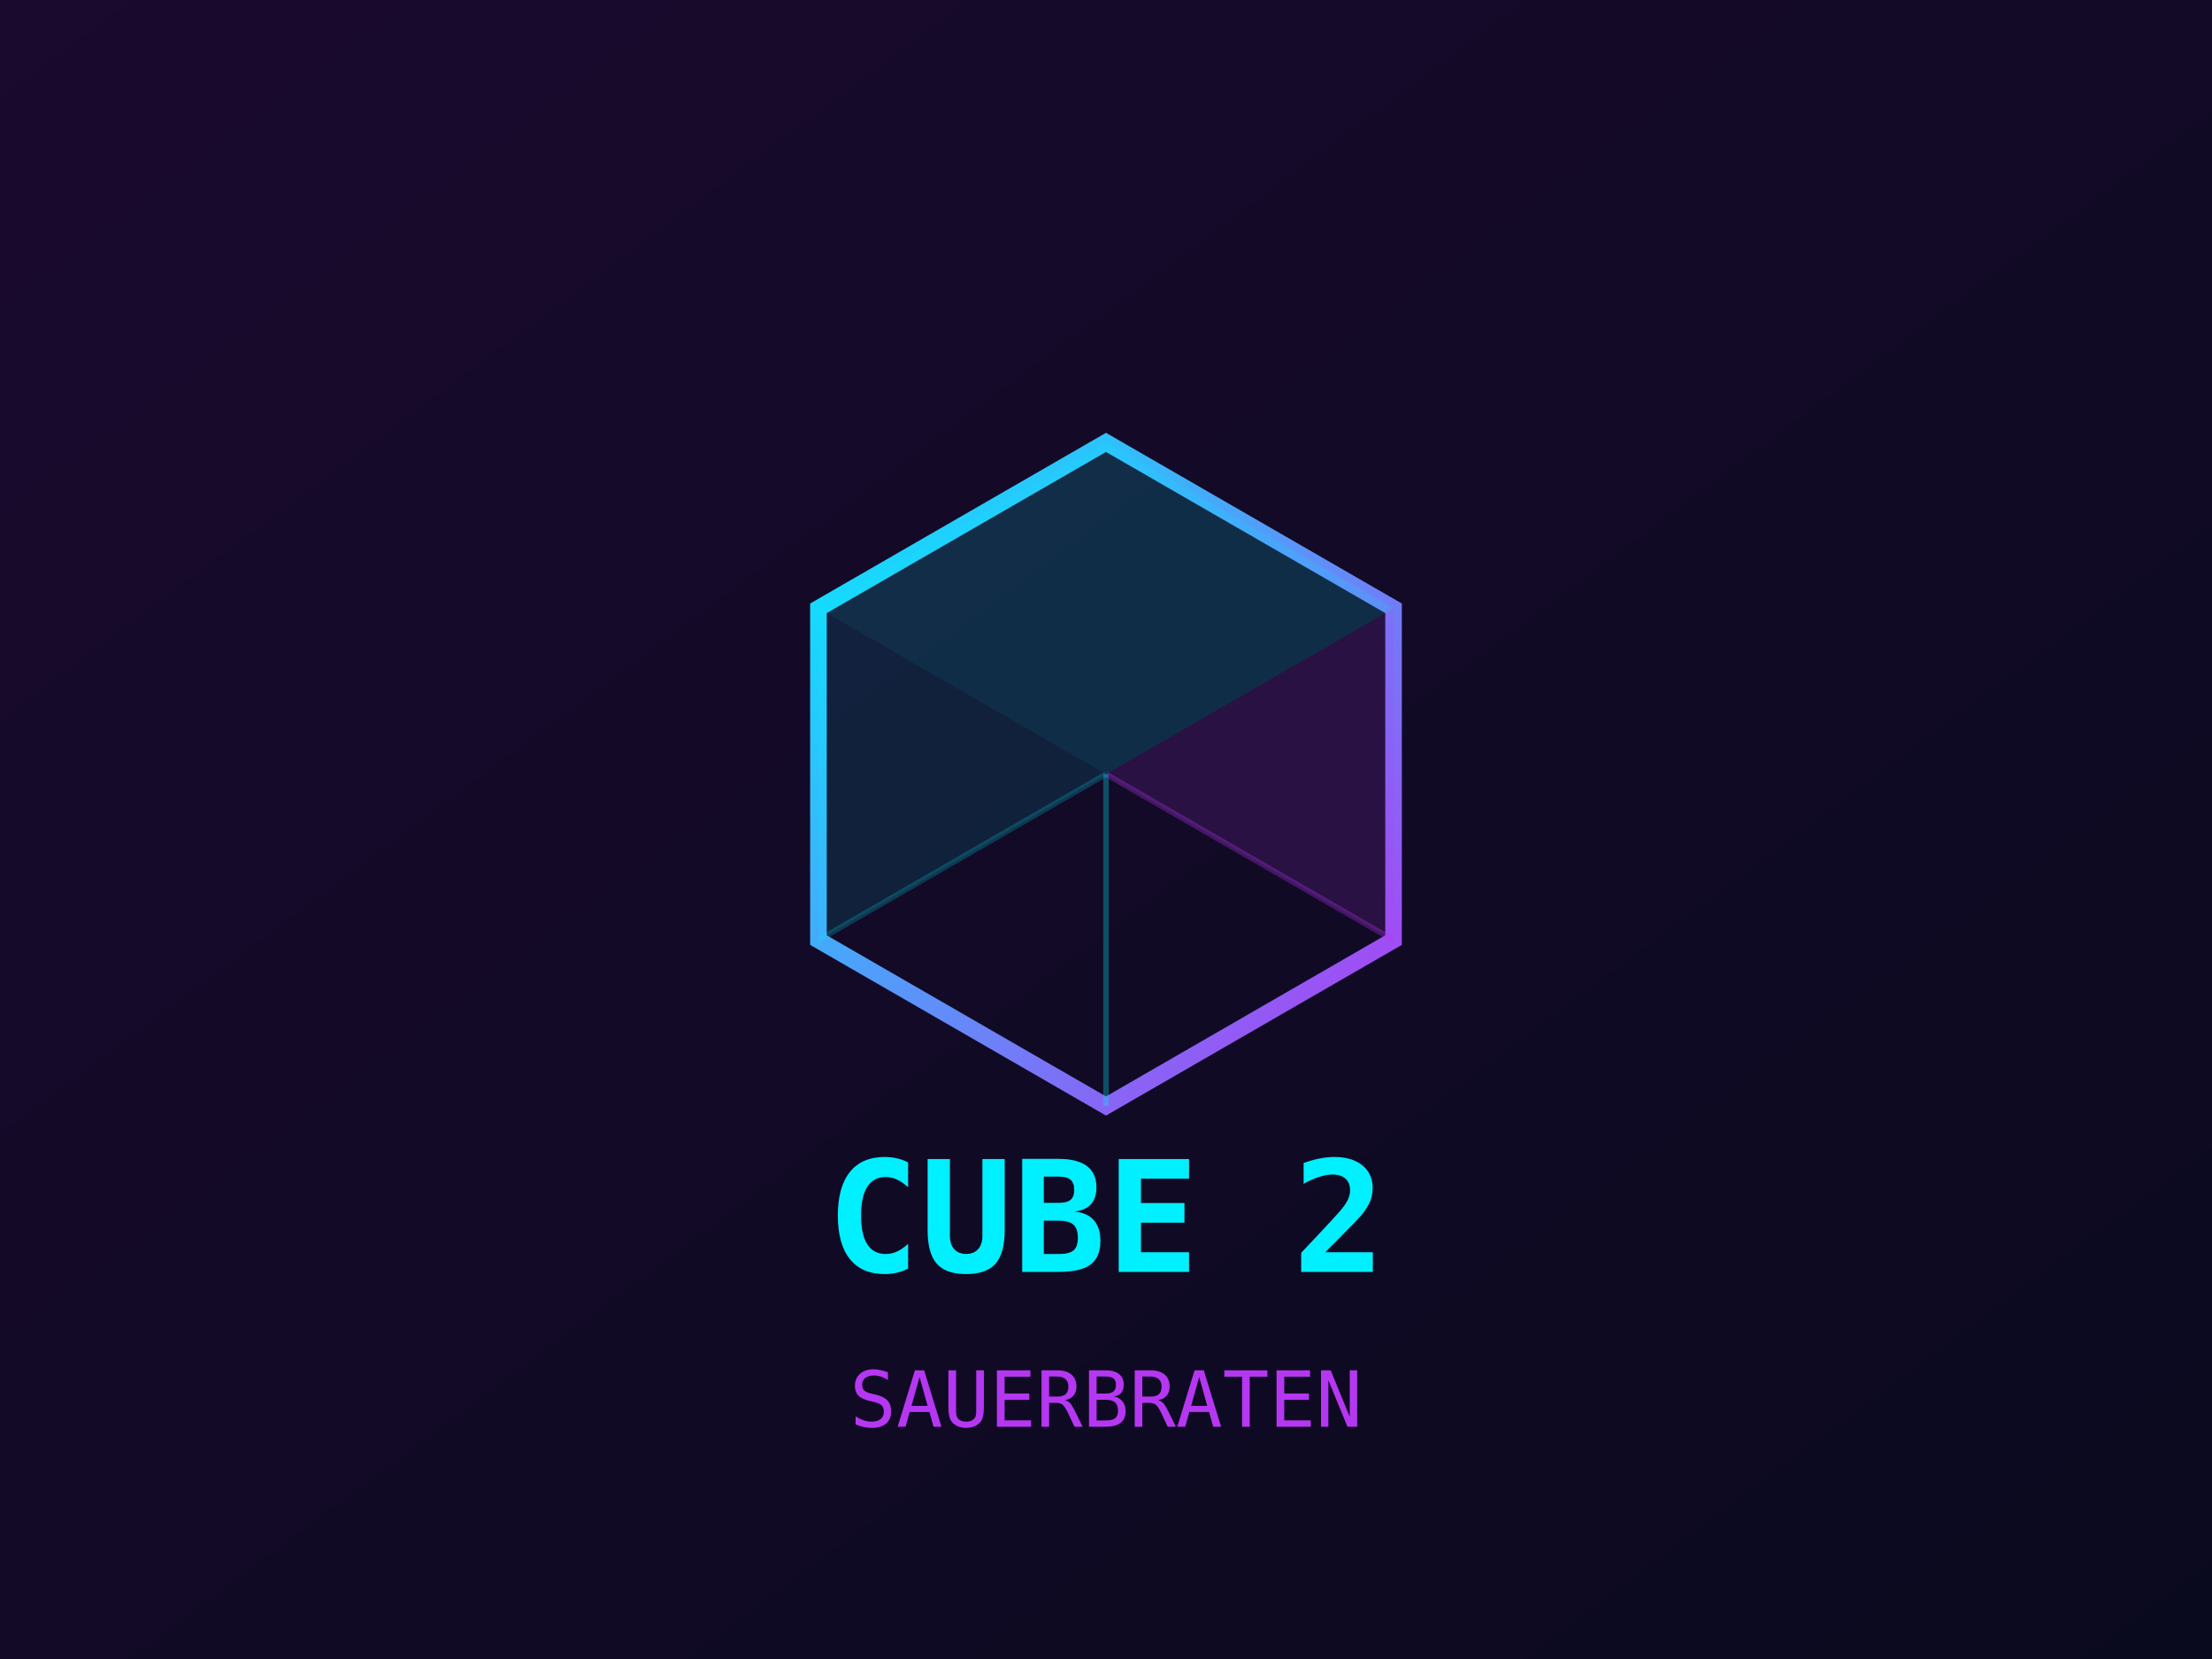
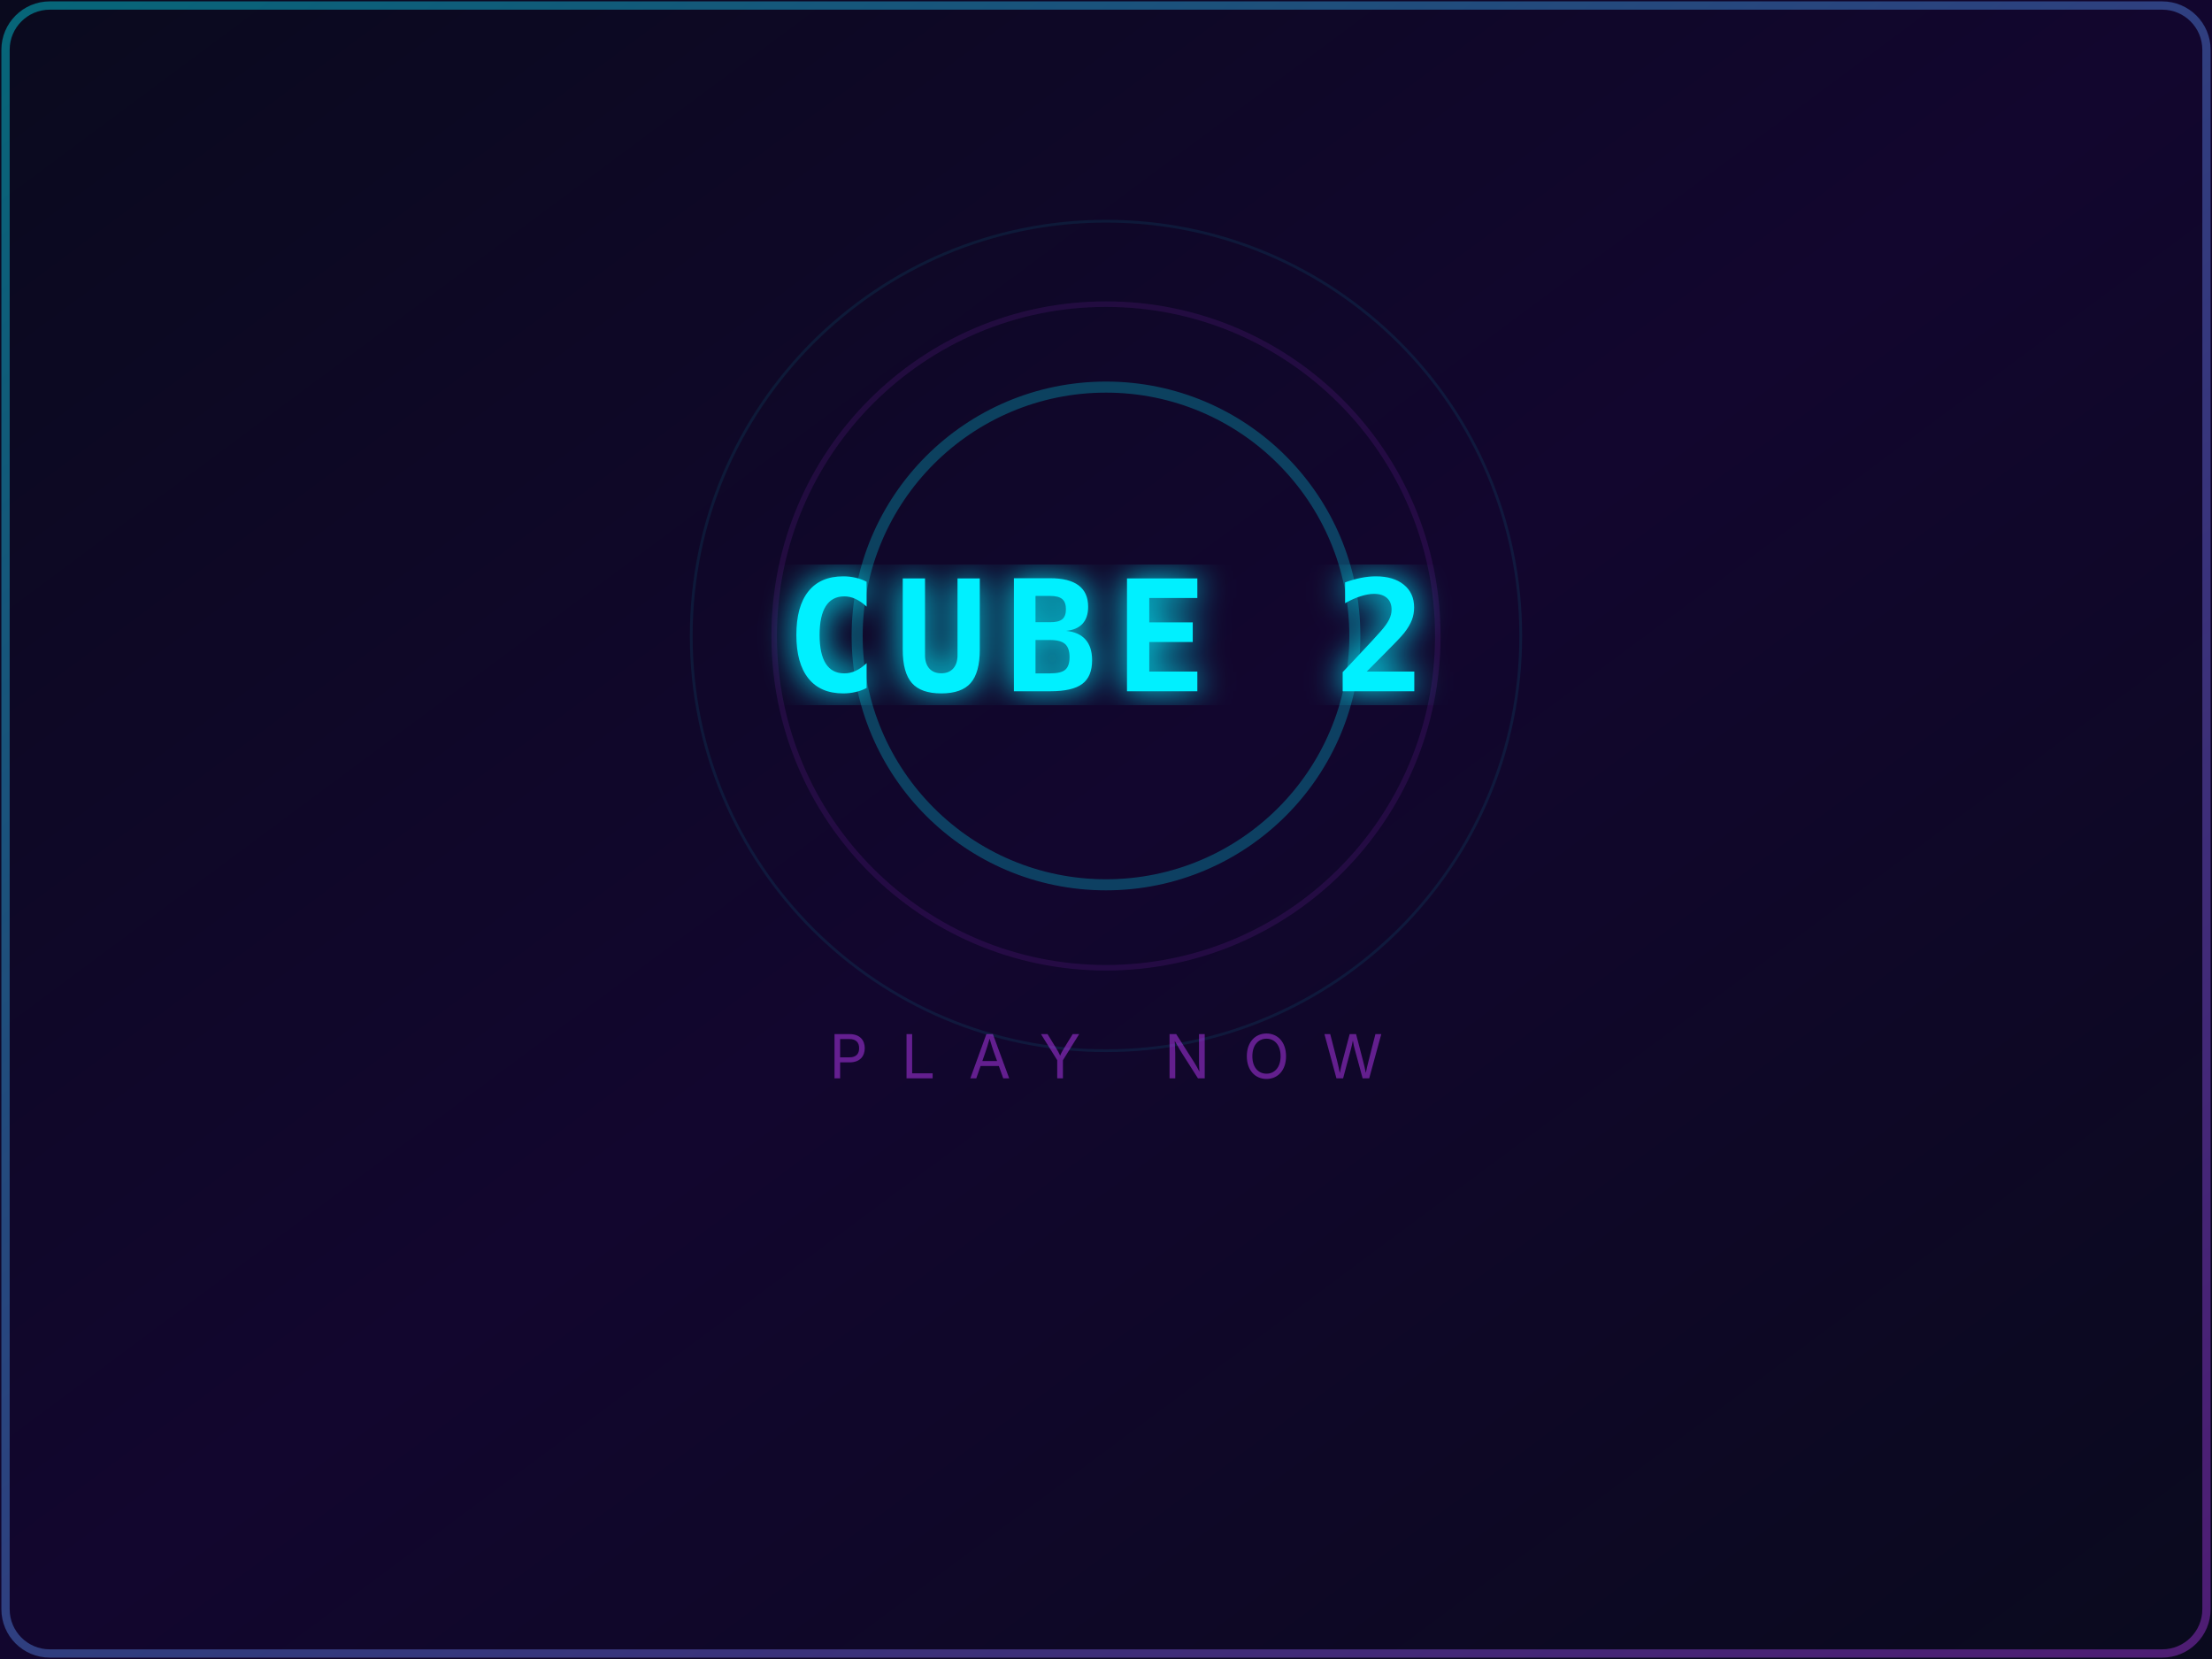
<svg xmlns="http://www.w3.org/2000/svg" viewBox="0 0 400 300">
  <defs>
    <linearGradient id="bg" x1="0%" y1="0%" x2="100%" y2="100%">
-       <stop offset="0%" style="stop-color:#1a0a2e" />
+       <stop offset="0%" style="stop-color:#0a0a1e" />
+       <stop offset="50%" style="stop-color:#12062e" />
      <stop offset="100%" style="stop-color:#0a0a1e" />
    </linearGradient>
-     <linearGradient id="cube" x1="0%" y1="0%" x2="100%" y2="100%">
+     <linearGradient id="glow" x1="0%" y1="0%" x2="100%" y2="100%">
      <stop offset="0%" style="stop-color:#00f0ff" />
      <stop offset="100%" style="stop-color:#b537f2" />
    </linearGradient>
+     <filter id="f">
+       <feGaussianBlur stdDeviation="3" result="blur" />
+       <feMerge>
+         <feMergeNode in="blur" />
+         <feMergeNode in="SourceGraphic" />
+       </feMerge>
+     </filter>
  </defs>
  <rect width="400" height="300" fill="url(#bg)" />
-   <g transform="translate(200,140)">
-     <polygon points="0,-60 52,-30 52,30 0,60 -52,30 -52,-30" fill="none" stroke="url(#cube)" stroke-width="3" />
-     <polygon points="0,-60 52,-30 0,0 -52,-30" fill="rgba(0,240,255,0.15)" />
-     <polygon points="52,-30 52,30 0,0" fill="rgba(181,55,242,0.15)" />
-     <polygon points="-52,-30 -52,30 0,0" fill="rgba(0,240,255,0.1)" />
-     <line x1="0" y1="0" x2="0" y2="60" stroke="rgba(0,240,255,0.3)" stroke-width="1" />
-     <line x1="0" y1="0" x2="52" y2="30" stroke="rgba(181,55,242,0.3)" stroke-width="1" />
-     <line x1="0" y1="0" x2="-52" y2="30" stroke="rgba(0,240,255,0.2)" stroke-width="1" />
+   <rect x="1" y="1" width="398" height="298" rx="8" fill="none" stroke="url(#glow)" stroke-width="1.5" opacity="0.4" />
+   <circle cx="200" cy="115" r="45" fill="none" stroke="#00f0ff" stroke-width="2" opacity="0.25" />
+   <circle cx="200" cy="115" r="60" fill="none" stroke="#b537f2" stroke-width="1" opacity="0.12" />
+   <circle cx="200" cy="115" r="75" fill="none" stroke="#00f0ff" stroke-width="0.5" opacity="0.08" />
+   <g filter="url(#f)">
+     <text x="200" y="125" text-anchor="middle" font-family="'Orbitron',monospace,sans-serif" font-size="28" font-weight="900" fill="#00f0ff" letter-spacing="3">CUBE 2</text>
  </g>
-   <text x="200" y="230" text-anchor="middle" font-family="monospace" font-size="28" font-weight="bold" fill="#00f0ff">CUBE 2</text>
-   <text x="200" y="258" text-anchor="middle" font-family="monospace" font-size="14" fill="#b537f2">SAUERBRATEN</text>
+   <line x1="80" y1="170" x2="320" y2="170" stroke="url(#glow)" stroke-width="1" opacity="0.3" />
+   <text x="200" y="195" text-anchor="middle" font-family="'Inter',sans-serif" font-size="11" fill="#b537f2" opacity="0.5" letter-spacing="6">PLAY NOW</text>
</svg>
